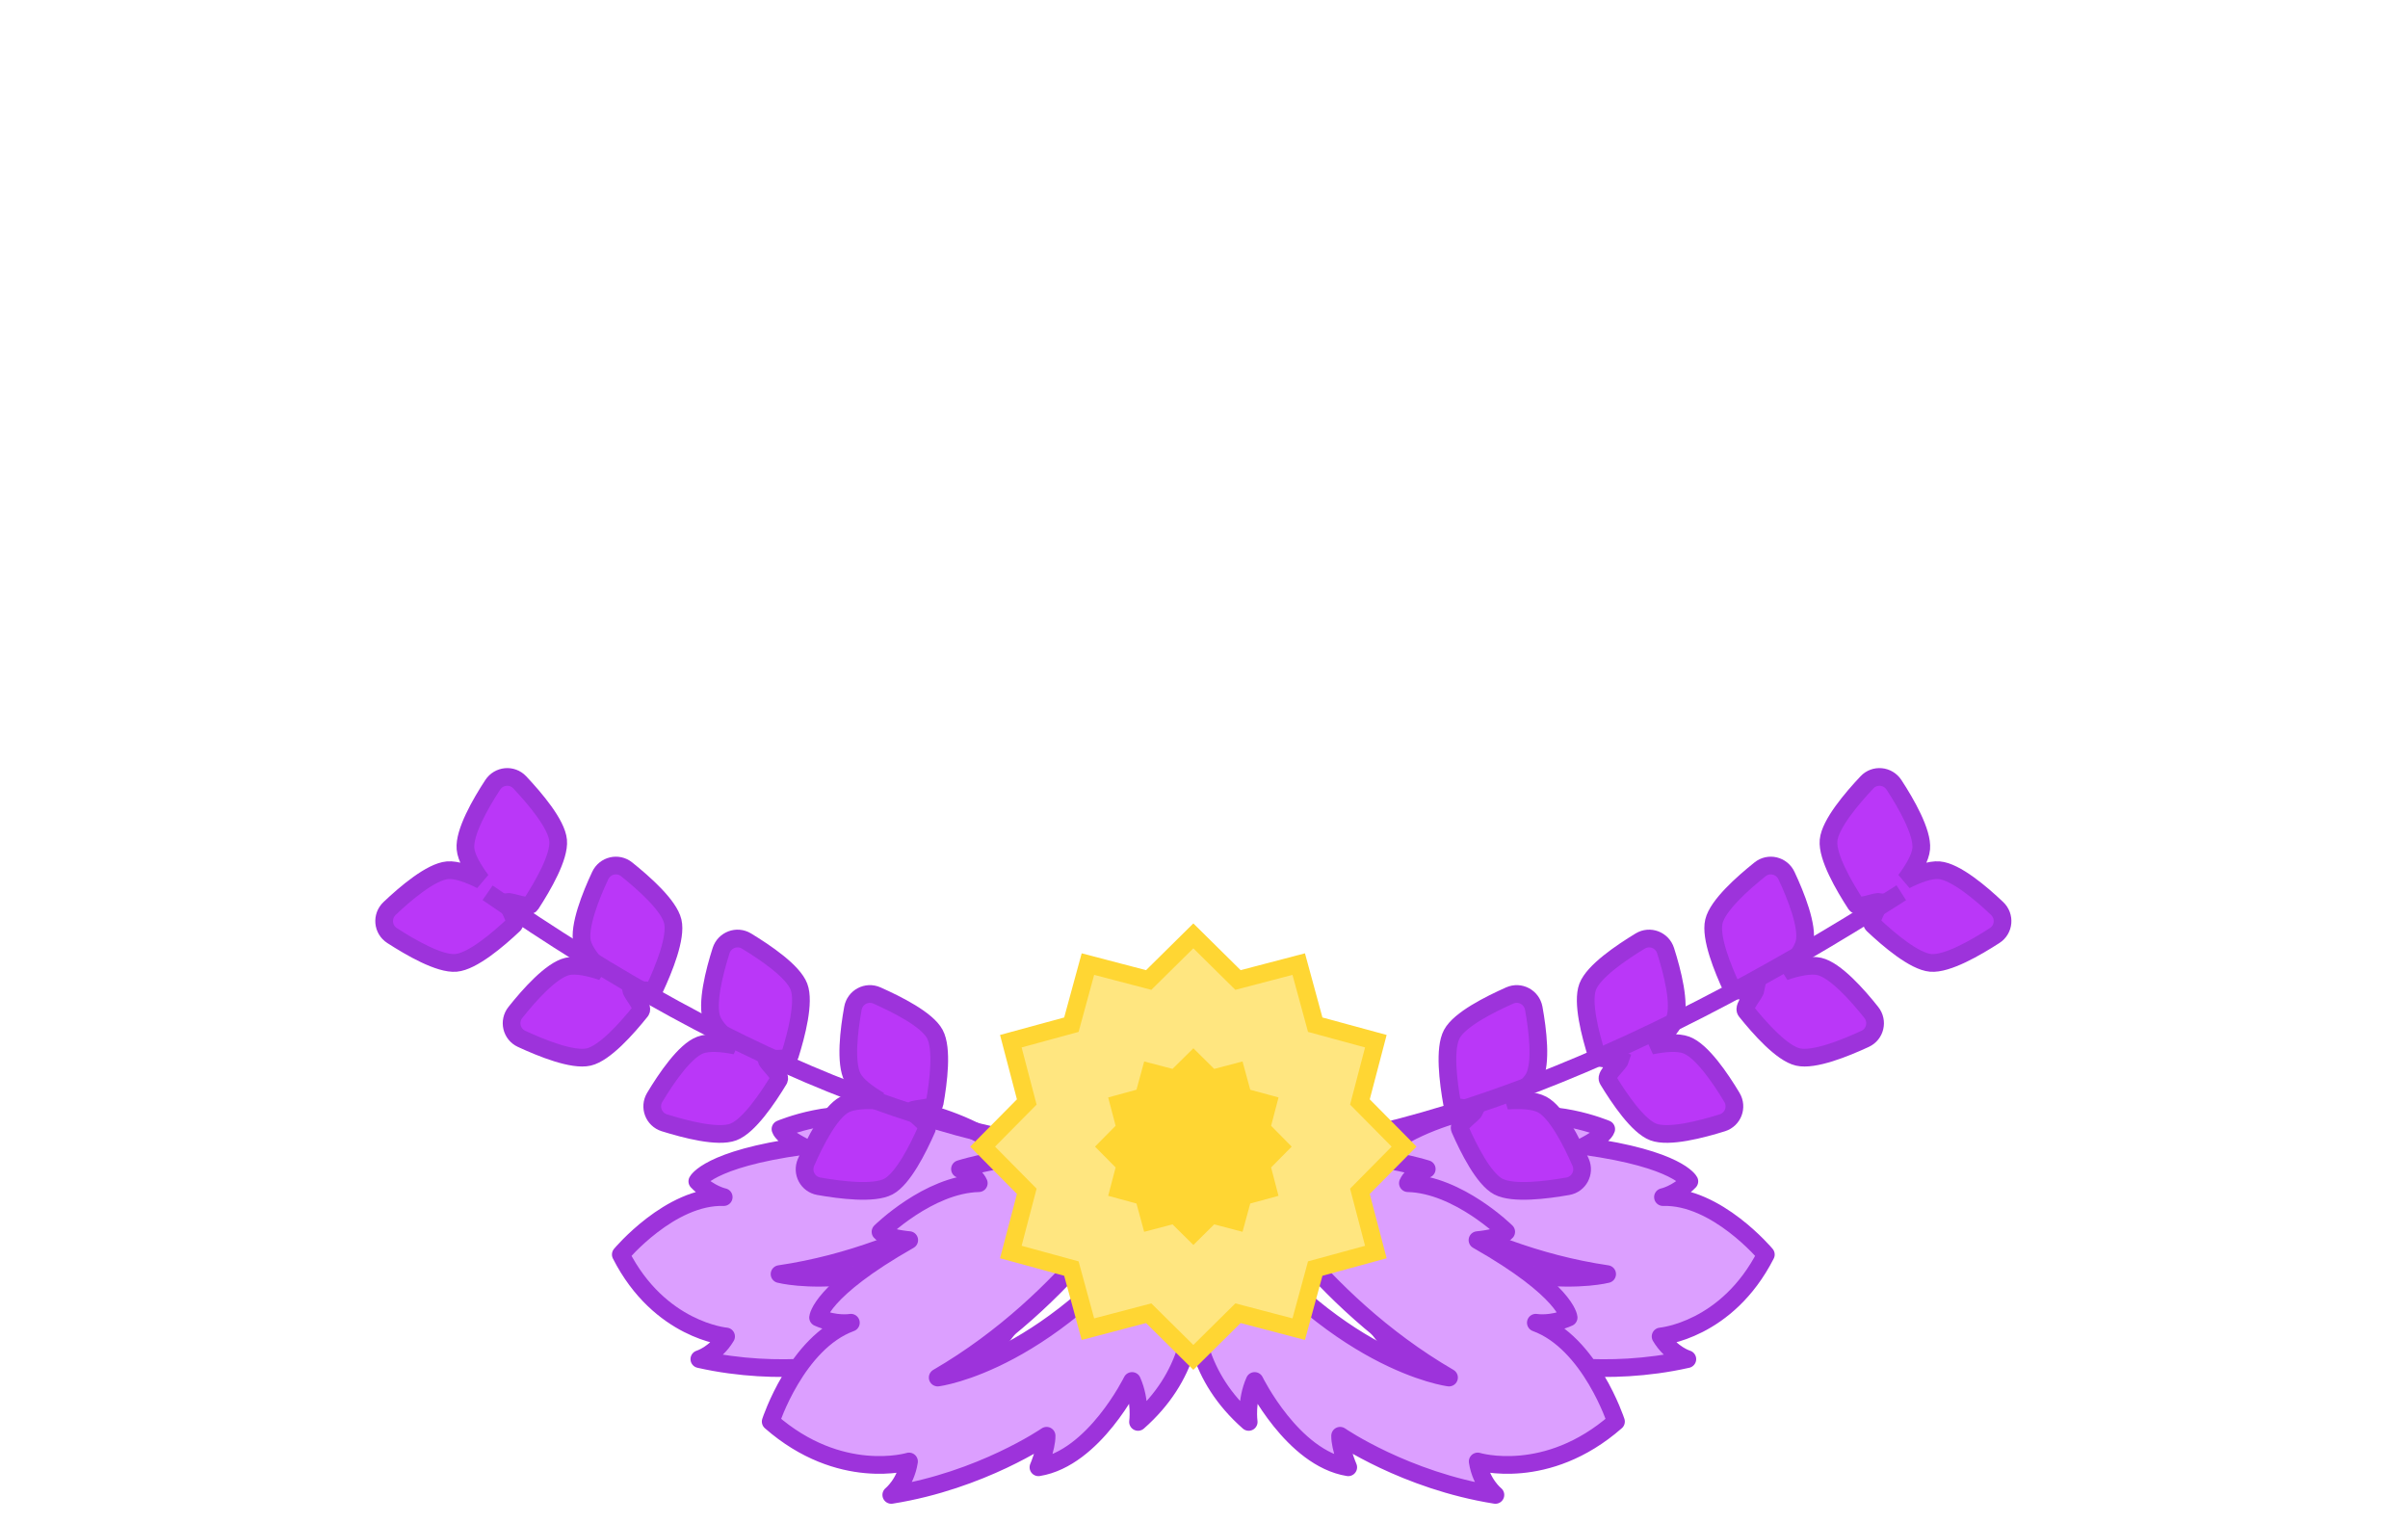
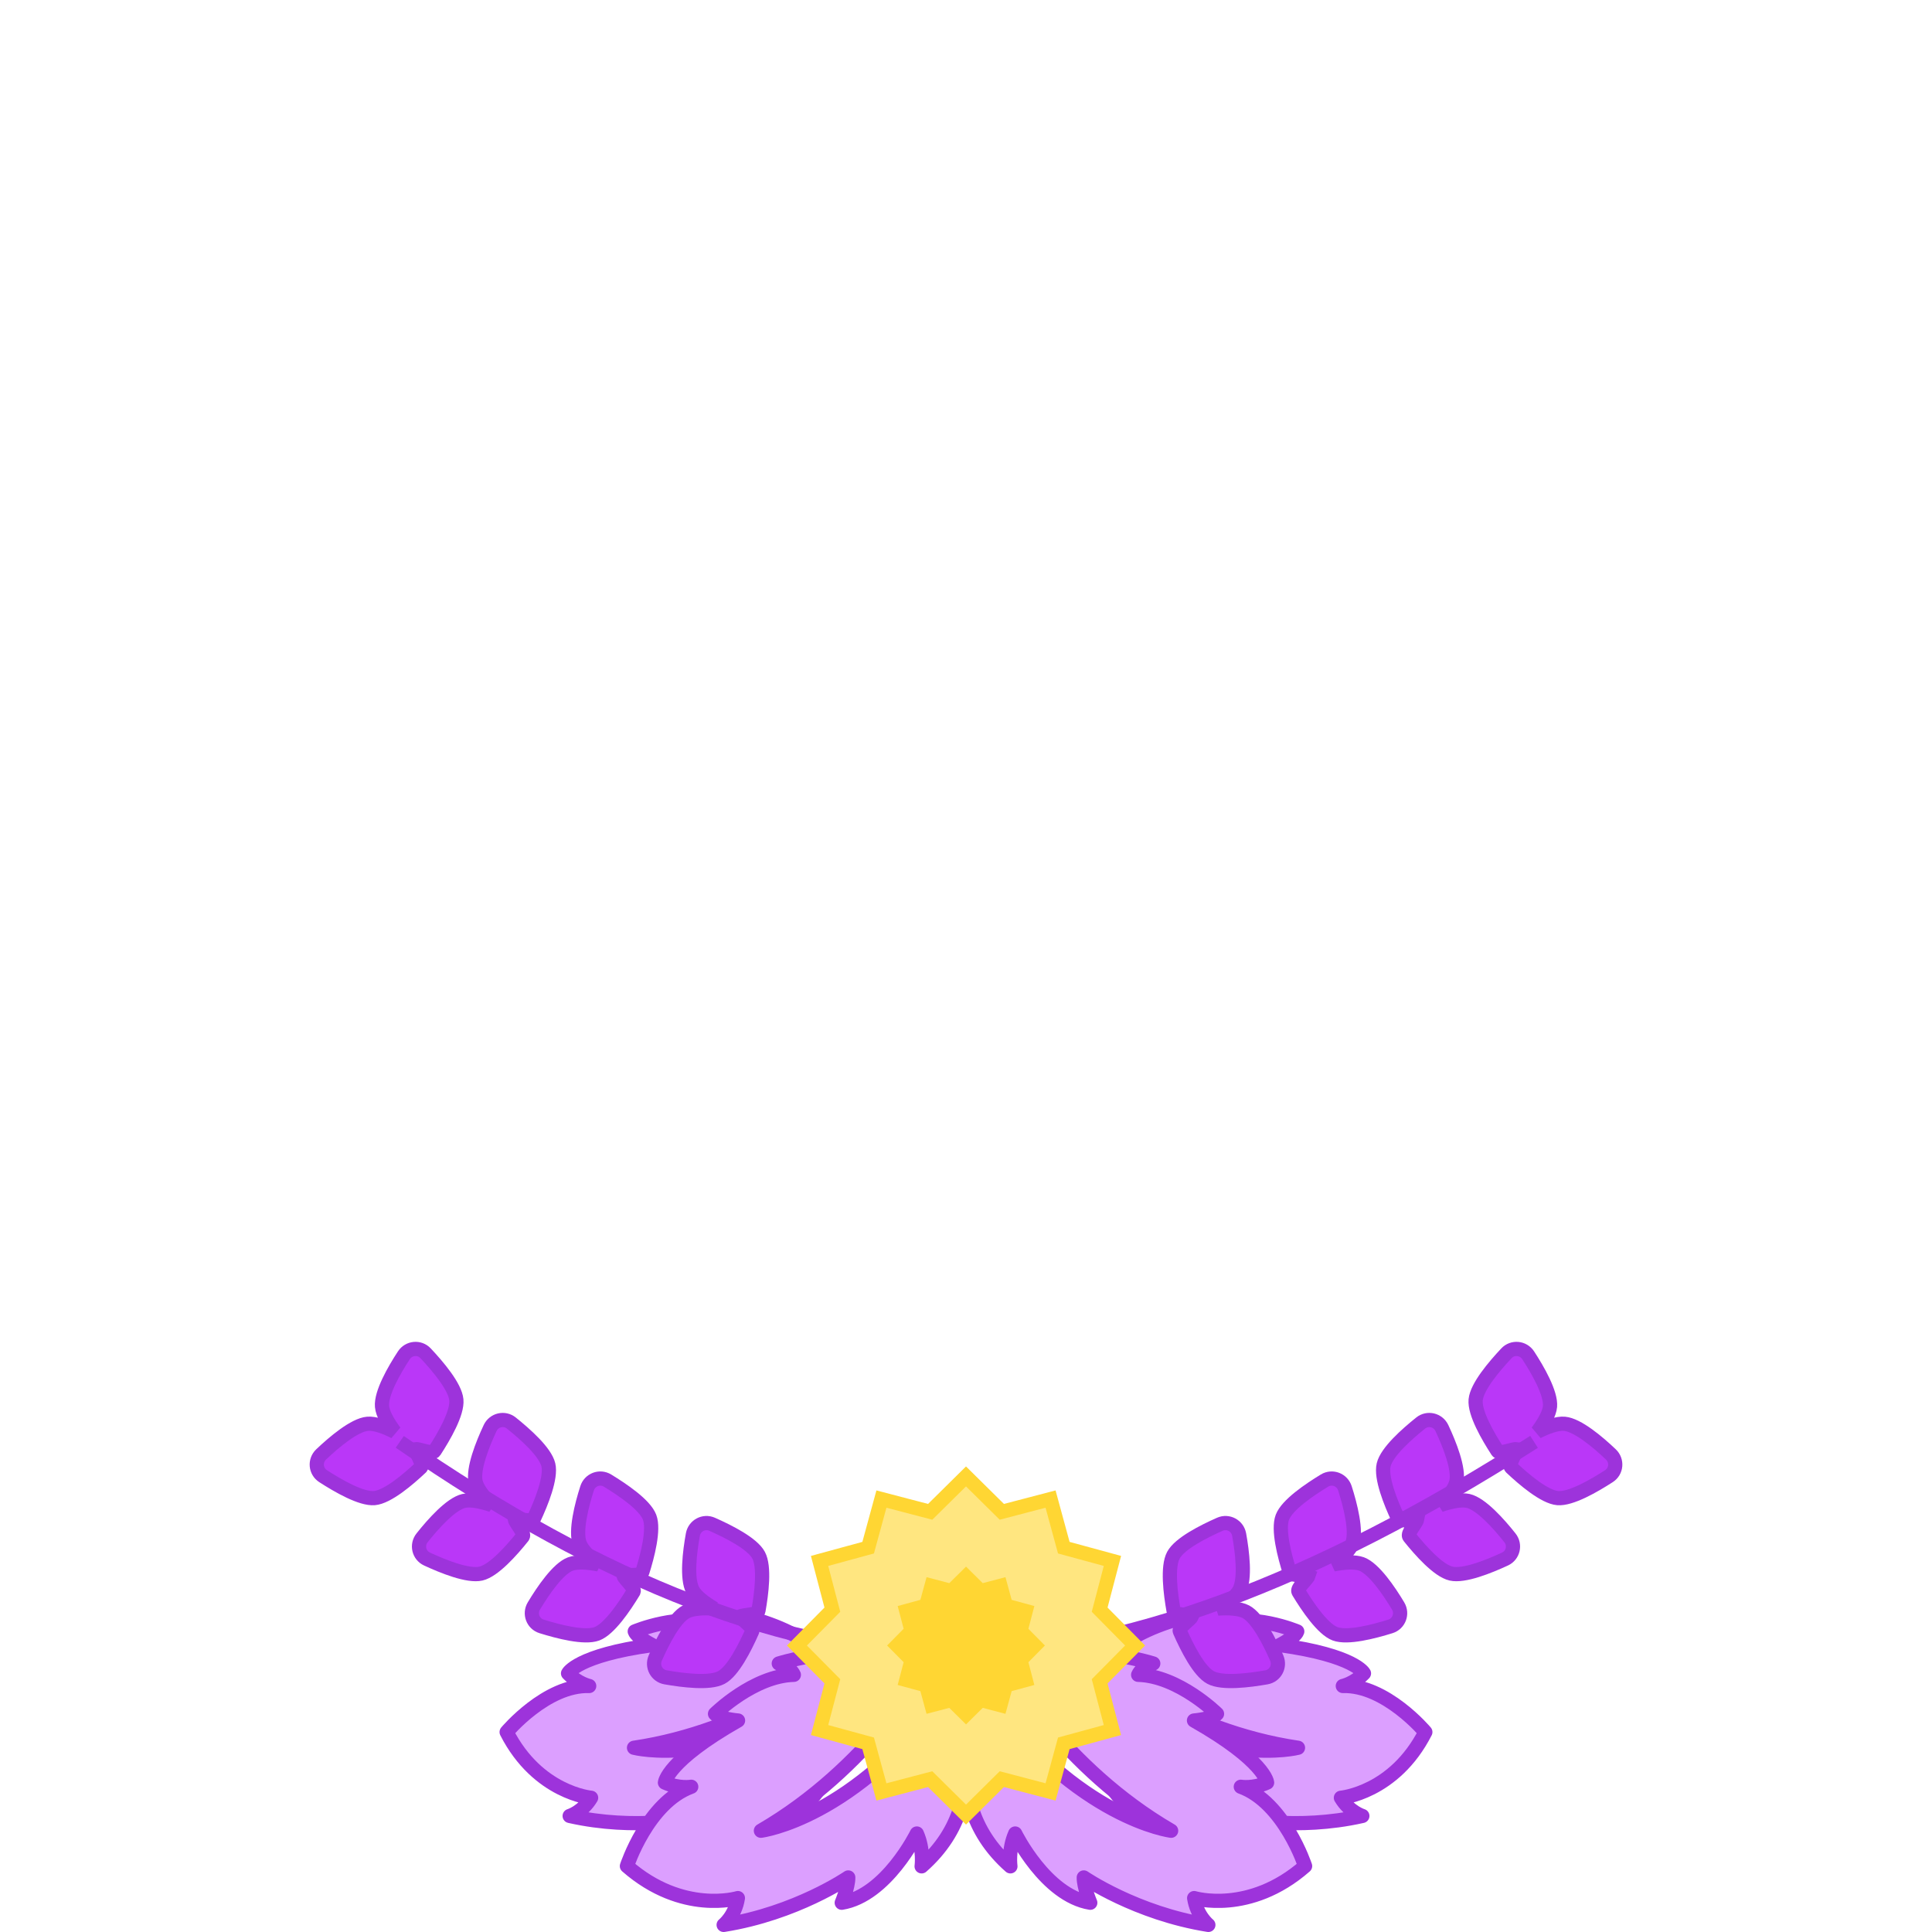
- <svg xmlns="http://www.w3.org/2000/svg" width="68px" height="43px" viewBox="0 0 68 43" version="1.1">
-   <g id="Artboard" stroke="none" stroke-width="1" fill="none" fill-rule="evenodd">
+ <svg xmlns="http://www.w3.org/2000/svg" width="68" height="68" viewBox="0 0 68 68" version="1.1" id="svg36">
+   <defs id="defs40" />
+   <g id="Artboard" style="fill:none;fill-rule:evenodd;stroke:none;stroke-width:1" transform="translate(0.3011792,25.54021)">
    <g id="Page-1-Copy-2">
-       <path d="M49.866,35.423 C49.866,35.423 48.47,33.755 46.961,33.801 C46.961,33.801 47.356,33.718 47.706,33.356 C47.706,33.356 47.394,32.727 44.741,32.361 C44.741,32.361 45.29,32.087 45.358,31.881 C45.358,31.881 43.734,31.195 42.499,31.654 C42.499,31.654 42.499,31.357 42.819,31.128 C42.819,31.128 39.823,31.346 38.428,33.045 C38.428,33.045 41.357,35.383 45.384,35.975 C45.384,35.975 42.433,36.755 38.063,34.035 C38.063,34.035 37.608,37.809 40.948,38.996 C40.948,38.996 40.673,38.517 40.696,37.944 C40.696,37.944 42.366,39.453 43.807,39.133 C43.807,39.133 43.418,38.743 43.304,38.447 C43.304,38.447 45.316,38.903 47.649,38.376 C47.649,38.376 47.191,38.239 46.894,37.736 C46.894,37.736 48.769,37.575 49.866,35.423" id="Fill-1" fill="#DC9FFF" />
-       <path d="M49.866,35.423 C49.866,35.423 48.47,33.755 46.961,33.801 C46.961,33.801 47.356,33.718 47.706,33.356 C47.706,33.356 47.394,32.727 44.741,32.361 C44.741,32.361 45.29,32.087 45.358,31.881 C45.358,31.881 43.734,31.195 42.499,31.654 C42.499,31.654 42.499,31.357 42.819,31.128 C42.819,31.128 39.823,31.346 38.428,33.045 C38.428,33.045 41.357,35.383 45.384,35.975 C45.384,35.975 42.433,36.755 38.063,34.035 C38.063,34.035 37.608,37.809 40.948,38.996 C40.948,38.996 40.673,38.517 40.696,37.944 C40.696,37.944 42.366,39.453 43.807,39.133 C43.807,39.133 43.418,38.743 43.304,38.447 C43.304,38.447 45.316,38.903 47.649,38.376 C47.649,38.376 47.191,38.239 46.894,37.736 C46.894,37.736 48.769,37.575 49.866,35.423 Z" id="Stroke-3" stroke="#9D33DB" stroke-width="0.5" stroke-linejoin="round" />
-       <path d="M45.634,40.139 C45.634,40.139 44.904,37.907 43.371,37.348 C43.371,37.348 43.801,37.424 44.297,37.201 C44.297,37.201 44.237,36.444 41.723,35.016 C41.723,35.016 42.383,34.96 42.534,34.781 C42.534,34.781 41.18,33.444 39.758,33.408 C39.758,33.408 39.877,33.11 40.29,33.009 C40.29,33.009 37.198,32.027 35.12,33.172 C35.12,33.172 37.12,36.689 40.919,38.896 C40.919,38.896 37.65,38.495 34.358,34.018 C34.358,34.018 32.389,37.62 35.262,40.149 C35.262,40.149 35.179,39.557 35.43,38.993 C35.43,38.993 36.5,41.175 38.073,41.43 C38.073,41.43 37.839,40.885 37.844,40.54 C37.844,40.54 39.679,41.805 42.229,42.21 C42.229,42.21 41.825,41.889 41.729,41.266 C41.729,41.266 43.673,41.856 45.634,40.139" id="Fill-5" fill="#DC9FFF" />
-       <path d="M45.634,40.139 C45.634,40.139 44.904,37.907 43.371,37.348 C43.371,37.348 43.801,37.424 44.297,37.201 C44.297,37.201 44.237,36.444 41.723,35.016 C41.723,35.016 42.383,34.96 42.534,34.781 C42.534,34.781 41.18,33.444 39.758,33.408 C39.758,33.408 39.877,33.11 40.29,33.009 C40.29,33.009 37.198,32.027 35.12,33.172 C35.12,33.172 37.12,36.689 40.919,38.896 C40.919,38.896 37.65,38.495 34.358,34.018 C34.358,34.018 32.389,37.62 35.262,40.149 C35.262,40.149 35.179,39.557 35.43,38.993 C35.43,38.993 36.5,41.175 38.073,41.43 C38.073,41.43 37.839,40.885 37.844,40.54 C37.844,40.54 39.679,41.805 42.229,42.21 C42.229,42.21 41.825,41.889 41.729,41.266 C41.729,41.266 43.673,41.856 45.634,40.139 Z" id="Stroke-7" stroke="#9D33DB" stroke-width="0.5" stroke-linejoin="round" />
-       <path d="M17.531,35.423 C17.531,35.423 18.927,33.755 20.437,33.801 C20.437,33.801 20.041,33.718 19.692,33.356 C19.692,33.356 20.004,32.727 22.657,32.361 C22.657,32.361 22.108,32.087 22.04,31.881 C22.04,31.881 23.664,31.195 24.898,31.654 C24.898,31.654 24.899,31.357 24.579,31.128 C24.579,31.128 27.575,31.346 28.969,33.045 C28.969,33.045 26.04,35.383 22.014,35.975 C22.014,35.975 24.965,36.755 29.335,34.035 C29.335,34.035 29.79,37.809 26.45,38.996 C26.45,38.996 26.724,38.517 26.702,37.944 C26.702,37.944 25.031,39.453 23.591,39.133 C23.591,39.133 23.979,38.743 24.094,38.447 C24.094,38.447 22.081,38.903 19.749,38.376 C19.749,38.376 20.206,38.239 20.504,37.736 C20.504,37.736 18.628,37.575 17.531,35.423" id="Fill-9" fill="#DC9FFF" />
-       <path d="M17.531,35.423 C17.531,35.423 18.927,33.755 20.437,33.801 C20.437,33.801 20.041,33.718 19.692,33.356 C19.692,33.356 20.004,32.727 22.657,32.361 C22.657,32.361 22.108,32.087 22.04,31.881 C22.04,31.881 23.664,31.195 24.898,31.654 C24.898,31.654 24.899,31.357 24.579,31.128 C24.579,31.128 27.575,31.346 28.969,33.045 C28.969,33.045 26.04,35.383 22.014,35.975 C22.014,35.975 24.965,36.755 29.335,34.035 C29.335,34.035 29.79,37.809 26.45,38.996 C26.45,38.996 26.724,38.517 26.702,37.944 C26.702,37.944 25.031,39.453 23.591,39.133 C23.591,39.133 23.979,38.743 24.094,38.447 C24.094,38.447 22.081,38.903 19.749,38.376 C19.749,38.376 20.206,38.239 20.504,37.736 C20.504,37.736 18.628,37.575 17.531,35.423 Z" id="Stroke-11" stroke="#9D33DB" stroke-width="0.5" stroke-linejoin="round" />
-       <path d="M21.764,40.139 C21.764,40.139 22.495,37.907 24.028,37.348 C24.028,37.348 23.597,37.424 23.102,37.201 C23.102,37.201 23.161,36.444 25.676,35.016 C25.676,35.016 25.016,34.96 24.865,34.781 C24.865,34.781 26.218,33.444 27.64,33.408 C27.64,33.408 27.521,33.11 27.109,33.009 C27.109,33.009 30.2,32.027 32.279,33.172 C32.279,33.172 30.279,36.689 26.48,38.896 C26.48,38.896 29.749,38.495 33.041,34.018 C33.041,34.018 35.01,37.62 32.137,40.149 C32.137,40.149 32.22,39.557 31.968,38.993 C31.968,38.993 30.898,41.175 29.325,41.43 C29.325,41.43 29.559,40.885 29.555,40.54 C29.555,40.54 27.719,41.805 25.169,42.21 C25.169,42.21 25.574,41.889 25.67,41.266 C25.67,41.266 23.725,41.856 21.764,40.139" id="Fill-13" fill="#DC9FFF" />
-       <path d="M21.764,40.139 C21.764,40.139 22.495,37.907 24.028,37.348 C24.028,37.348 23.597,37.424 23.102,37.201 C23.102,37.201 23.161,36.444 25.676,35.016 C25.676,35.016 25.016,34.96 24.865,34.781 C24.865,34.781 26.218,33.444 27.64,33.408 C27.64,33.408 27.521,33.11 27.109,33.009 C27.109,33.009 30.2,32.027 32.279,33.172 C32.279,33.172 30.279,36.689 26.48,38.896 C26.48,38.896 29.749,38.495 33.041,34.018 C33.041,34.018 35.01,37.62 32.137,40.149 C32.137,40.149 32.22,39.557 31.968,38.993 C31.968,38.993 30.898,41.175 29.325,41.43 C29.325,41.43 29.559,40.885 29.555,40.54 C29.555,40.54 27.719,41.805 25.169,42.21 C25.169,42.21 25.574,41.889 25.67,41.266 C25.67,41.266 23.725,41.856 21.764,40.139 Z" id="Stroke-15" stroke="#9D33DB" stroke-width="0.5" stroke-linejoin="round" />
-       <path d="M40.999,29.197 C41.22,28.785 42.061,28.363 42.634,28.108 C42.925,27.98 43.254,28.157 43.312,28.47 C43.424,29.084 43.536,30.02 43.318,30.43 C43.198,30.654 42.9,30.877 42.563,31.076 C42.953,31.049 43.327,31.07 43.549,31.188 C43.96,31.404 44.386,32.245 44.636,32.819 C44.762,33.109 44.587,33.441 44.274,33.495 C43.658,33.603 42.723,33.721 42.311,33.504 C41.899,33.286 41.476,32.446 41.224,31.872 C41.165,31.739 41.591,31.473 41.646,31.355 C41.535,31.288 41.03,31.3 41.006,31.157 C40.895,30.541 40.779,29.605 40.999,29.197" id="Fill-17" fill="#BA37F8" />
-       <path d="M40.999,29.197 C41.22,28.785 42.061,28.363 42.634,28.108 C42.925,27.98 43.254,28.157 43.312,28.47 C43.424,29.084 43.536,30.02 43.318,30.43 C43.198,30.654 42.9,30.877 42.563,31.076 C42.953,31.049 43.327,31.07 43.549,31.188 C43.96,31.404 44.386,32.245 44.636,32.819 C44.762,33.109 44.587,33.441 44.274,33.495 C43.658,33.603 42.723,33.721 42.311,33.504 C41.899,33.286 41.476,32.446 41.224,31.872 C41.165,31.739 41.591,31.473 41.646,31.355 C41.535,31.288 41.03,31.3 41.006,31.157 C40.895,30.541 40.779,29.605 40.999,29.197 Z" id="Stroke-19" stroke="#9D33DB" stroke-width="0.5" />
-       <path d="M44.835,27.861 C45.002,27.424 45.782,26.897 46.317,26.571 C46.589,26.406 46.939,26.541 47.035,26.842 C47.226,27.438 47.458,28.351 47.294,28.785 C47.205,29.023 46.939,29.282 46.629,29.523 C47.012,29.446 47.386,29.42 47.621,29.507 C48.056,29.668 48.587,30.448 48.908,30.985 C49.071,31.257 48.94,31.608 48.638,31.703 C48.041,31.889 47.129,32.127 46.69,31.964 C46.256,31.801 45.727,31.022 45.403,30.486 C45.327,30.361 45.716,30.042 45.756,29.918 C45.637,29.866 45.139,29.943 45.095,29.804 C44.906,29.208 44.67,28.295 44.835,27.861" id="Fill-21" fill="#BA37F8" />
-       <path d="M44.835,27.861 C45.002,27.424 45.782,26.897 46.317,26.571 C46.589,26.406 46.939,26.541 47.035,26.842 C47.226,27.438 47.458,28.351 47.294,28.785 C47.205,29.023 46.939,29.282 46.629,29.523 C47.012,29.446 47.386,29.42 47.621,29.507 C48.056,29.668 48.587,30.448 48.908,30.985 C49.071,31.257 48.94,31.608 48.638,31.703 C48.041,31.889 47.129,32.127 46.69,31.964 C46.256,31.801 45.727,31.022 45.403,30.486 C45.327,30.361 45.716,30.042 45.756,29.918 C45.637,29.866 45.139,29.943 45.095,29.804 C44.906,29.208 44.67,28.295 44.835,27.861 Z" id="Stroke-23" stroke="#9D33DB" stroke-width="0.5" />
-       <path d="M48.399,26.018 C48.507,25.563 49.212,24.939 49.701,24.547 C49.948,24.348 50.312,24.435 50.448,24.722 C50.714,25.288 51.063,26.163 50.957,26.615 C50.899,26.862 50.669,27.154 50.393,27.433 C50.763,27.307 51.13,27.232 51.375,27.288 C51.827,27.391 52.455,28.096 52.843,28.586 C53.041,28.834 52.957,29.2 52.669,29.333 C52.1,29.596 51.227,29.95 50.772,29.845 C50.319,29.74 49.693,29.036 49.302,28.547 C49.211,28.434 49.555,28.066 49.579,27.938 C49.454,27.902 48.969,28.043 48.909,27.911 C48.644,27.344 48.292,26.47 48.399,26.018" id="Fill-25" fill="#BA37F8" />
-       <path d="M48.399,26.018 C48.507,25.563 49.212,24.939 49.701,24.547 C49.948,24.348 50.312,24.435 50.448,24.722 C50.714,25.288 51.063,26.163 50.957,26.615 C50.899,26.862 50.669,27.154 50.393,27.433 C50.763,27.307 51.13,27.232 51.375,27.288 C51.827,27.391 52.455,28.096 52.843,28.586 C53.041,28.834 52.957,29.2 52.669,29.333 C52.1,29.596 51.227,29.95 50.772,29.845 C50.319,29.74 49.693,29.036 49.302,28.547 C49.211,28.434 49.555,28.066 49.579,27.938 C49.454,27.902 48.969,28.043 48.909,27.911 C48.644,27.344 48.292,26.47 48.399,26.018 Z" id="Stroke-27" stroke="#9D33DB" stroke-width="0.5" />
-       <path d="M51.637,23.73 C51.681,23.265 52.292,22.548 52.721,22.091 C52.938,21.86 53.311,21.896 53.485,22.161 C53.827,22.684 54.295,23.501 54.254,23.964 C54.231,24.216 54.043,24.538 53.81,24.853 C54.158,24.676 54.511,24.551 54.761,24.572 C55.224,24.611 55.944,25.22 56.397,25.652 C56.626,25.87 56.595,26.244 56.327,26.416 C55.802,26.755 54.987,27.228 54.522,27.188 C54.059,27.147 53.341,26.538 52.886,26.108 C52.78,26.008 53.069,25.596 53.074,25.466 C52.946,25.448 52.486,25.655 52.407,25.533 C52.066,25.008 51.594,24.192 51.637,23.73" id="Fill-29" fill="#BA37F8" />
-       <path d="M51.637,23.73 C51.681,23.265 52.292,22.548 52.721,22.091 C52.938,21.86 53.311,21.896 53.485,22.161 C53.827,22.684 54.295,23.501 54.254,23.964 C54.231,24.216 54.043,24.538 53.81,24.853 C54.158,24.676 54.511,24.551 54.761,24.572 C55.224,24.611 55.944,25.22 56.397,25.652 C56.626,25.87 56.595,26.244 56.327,26.416 C55.802,26.755 54.987,27.228 54.522,27.188 C54.059,27.147 53.341,26.538 52.886,26.108 C52.78,26.008 53.069,25.596 53.074,25.466 C52.946,25.448 52.486,25.655 52.407,25.533 C52.066,25.008 51.594,24.192 51.637,23.73 Z" id="Stroke-31" stroke="#9D33DB" stroke-width="0.5" />
-       <path d="M26.399,29.197 C26.178,28.785 25.336,28.363 24.763,28.108 C24.473,27.98 24.143,28.157 24.086,28.47 C23.974,29.084 23.861,30.02 24.08,30.43 C24.199,30.654 24.497,30.877 24.835,31.076 C24.445,31.049 24.071,31.07 23.849,31.188 C23.438,31.404 23.012,32.245 22.762,32.819 C22.635,33.109 22.81,33.441 23.124,33.495 C23.74,33.603 24.674,33.721 25.087,33.504 C25.498,33.286 25.922,32.446 26.174,31.872 C26.233,31.739 25.807,31.473 25.752,31.355 C25.863,31.288 26.367,31.3 26.392,31.157 C26.503,30.541 26.619,29.605 26.399,29.197" id="Fill-57" fill="#BA37F8" />
-       <path d="M26.399,29.197 C26.178,28.785 25.336,28.363 24.763,28.108 C24.473,27.98 24.143,28.157 24.086,28.47 C23.974,29.084 23.861,30.02 24.08,30.43 C24.199,30.654 24.497,30.877 24.835,31.076 C24.445,31.049 24.071,31.07 23.849,31.188 C23.438,31.404 23.012,32.245 22.762,32.819 C22.635,33.109 22.81,33.441 23.124,33.495 C23.74,33.603 24.674,33.721 25.087,33.504 C25.498,33.286 25.922,32.446 26.174,31.872 C26.233,31.739 25.807,31.473 25.752,31.355 C25.863,31.288 26.367,31.3 26.392,31.157 C26.503,30.541 26.619,29.605 26.399,29.197 Z" id="Stroke-59" stroke="#9D33DB" stroke-width="0.5" />
-       <path d="M22.562,27.861 C22.396,27.424 21.616,26.897 21.081,26.571 C20.809,26.406 20.459,26.541 20.363,26.842 C20.172,27.438 19.941,28.351 20.104,28.785 C20.194,29.023 20.459,29.282 20.768,29.523 C20.386,29.446 20.012,29.42 19.777,29.507 C19.341,29.668 18.811,30.448 18.489,30.985 C18.326,31.257 18.457,31.608 18.761,31.703 C19.358,31.889 20.27,32.127 20.707,31.964 C21.142,31.801 21.671,31.022 21.995,30.486 C22.07,30.361 21.681,30.042 21.642,29.918 C21.762,29.866 22.259,29.943 22.303,29.804 C22.491,29.208 22.727,28.295 22.562,27.861" id="Fill-61" fill="#BA37F8" />
-       <path d="M22.562,27.861 C22.396,27.424 21.616,26.897 21.081,26.571 C20.809,26.406 20.459,26.541 20.363,26.842 C20.172,27.438 19.941,28.351 20.104,28.785 C20.194,29.023 20.459,29.282 20.768,29.523 C20.386,29.446 20.012,29.42 19.777,29.507 C19.341,29.668 18.811,30.448 18.489,30.985 C18.326,31.257 18.457,31.608 18.761,31.703 C19.358,31.889 20.27,32.127 20.707,31.964 C21.142,31.801 21.671,31.022 21.995,30.486 C22.07,30.361 21.681,30.042 21.642,29.918 C21.762,29.866 22.259,29.943 22.303,29.804 C22.491,29.208 22.727,28.295 22.562,27.861 Z" id="Stroke-63" stroke="#9D33DB" stroke-width="0.5" />
-       <path d="M18.999,26.018 C18.891,25.563 18.186,24.939 17.697,24.547 C17.45,24.348 17.085,24.435 16.95,24.722 C16.684,25.288 16.335,26.163 16.44,26.615 C16.499,26.862 16.729,27.154 17.004,27.433 C16.635,27.307 16.268,27.232 16.023,27.288 C15.571,27.391 14.943,28.096 14.555,28.586 C14.357,28.834 14.441,29.2 14.729,29.333 C15.298,29.596 16.171,29.95 16.626,29.845 C17.078,29.74 17.704,29.036 18.095,28.547 C18.186,28.434 17.843,28.066 17.818,27.938 C17.943,27.902 18.428,28.043 18.489,27.911 C18.754,27.344 19.106,26.47 18.999,26.018" id="Fill-65" fill="#BA37F8" />
-       <path d="M18.999,26.018 C18.891,25.563 18.186,24.939 17.697,24.547 C17.45,24.348 17.085,24.435 16.95,24.722 C16.684,25.288 16.335,26.163 16.44,26.615 C16.499,26.862 16.729,27.154 17.004,27.433 C16.635,27.307 16.268,27.232 16.023,27.288 C15.571,27.391 14.943,28.096 14.555,28.586 C14.357,28.834 14.441,29.2 14.729,29.333 C15.298,29.596 16.171,29.95 16.626,29.845 C17.078,29.74 17.704,29.036 18.095,28.547 C18.186,28.434 17.843,28.066 17.818,27.938 C17.943,27.902 18.428,28.043 18.489,27.911 C18.754,27.344 19.106,26.47 18.999,26.018 Z" id="Stroke-67" stroke="#9D33DB" stroke-width="0.5" />
-       <path d="M15.761,23.73 C15.718,23.265 15.107,22.548 14.678,22.091 C14.461,21.86 14.088,21.896 13.914,22.161 C13.571,22.684 13.103,23.501 13.145,23.964 C13.167,24.216 13.356,24.538 13.589,24.853 C13.24,24.676 12.887,24.551 12.638,24.572 C12.175,24.611 11.455,25.22 11.001,25.652 C10.772,25.87 10.804,26.244 11.071,26.416 C11.596,26.755 12.411,27.228 12.877,27.188 C13.339,27.147 14.058,26.538 14.513,26.108 C14.619,26.008 14.33,25.596 14.324,25.466 C14.453,25.448 14.913,25.655 14.992,25.533 C15.333,25.008 15.805,24.192 15.761,23.73" id="Fill-69" fill="#BA37F8" />
-       <path d="M15.761,23.73 C15.718,23.265 15.107,22.548 14.678,22.091 C14.461,21.86 14.088,21.896 13.914,22.161 C13.571,22.684 13.103,23.501 13.145,23.964 C13.167,24.216 13.356,24.538 13.589,24.853 C13.24,24.676 12.887,24.551 12.638,24.572 C12.175,24.611 11.455,25.22 11.001,25.652 C10.772,25.87 10.804,26.244 11.071,26.416 C11.596,26.755 12.411,27.228 12.877,27.188 C13.339,27.147 14.058,26.538 14.513,26.108 C14.619,26.008 14.33,25.596 14.324,25.466 C14.453,25.448 14.913,25.655 14.992,25.533 C15.333,25.008 15.805,24.192 15.761,23.73 Z" id="Stroke-71" stroke="#9D33DB" stroke-width="0.5" />
-       <path d="M13.77,25.208 C20.982,30.203 27.484,32.701 33.275,32.701 C39.066,32.701 45.872,30.203 53.691,25.208" id="Path-4" stroke="#9D33DB" stroke-width="0.5" fill-rule="nonzero" />
-       <polygon id="Fill-99" fill="#FFE680" points="39.65 32.376 38.403 33.637 38.853 35.352 37.141 35.819 36.675 37.53 34.96 37.08 33.699 38.327 32.438 37.08 30.722 37.53 30.255 35.819 28.545 35.352 28.995 33.637 27.748 32.376 28.995 31.115 28.545 29.399 30.255 28.933 30.722 27.222 32.438 27.671 33.699 26.425 34.96 27.671 36.675 27.222 37.141 28.933 38.853 29.399 38.403 31.115" />
-       <polygon id="Stroke-101" stroke="#FFD633" stroke-width="0.5" points="39.65 32.376 38.403 33.637 38.853 35.352 37.141 35.819 36.675 37.53 34.96 37.08 33.699 38.327 32.438 37.08 30.722 37.53 30.255 35.819 28.545 35.352 28.995 33.637 27.748 32.376 28.995 31.115 28.545 29.399 30.255 28.933 30.722 27.222 32.438 27.671 33.699 26.425 34.96 27.671 36.675 27.222 37.141 28.933 38.853 29.399 38.403 31.115" />
-       <polygon id="Fill-103" fill="#FFD633" points="36.476 32.376 35.895 32.964 36.104 33.765 35.306 33.982 35.088 34.781 34.288 34.571 33.7 35.153 33.111 34.571 32.31 34.781 32.093 33.982 31.294 33.765 31.504 32.964 30.922 32.376 31.504 31.787 31.294 30.987 32.093 30.769 32.311 29.971 33.111 30.181 33.7 29.599 34.288 30.181 35.088 29.971 35.306 30.77 36.105 30.987 35.895 31.788" />
+       <path d="m 49.866,35.423 c 0,0 -1.396,-1.669 -2.905,-1.622 0,0 0.395,-0.084 0.745,-0.445 0,0 -0.312,-0.63 -2.965,-0.995 0,0 0.549,-0.275 0.617,-0.48 0,0 -1.624,-0.686 -2.859,-0.228 0,0 0,-0.297 0.32,-0.526 0,0 -2.996,0.218 -4.391,1.918 0,0 2.929,2.337 6.956,2.93 0,0 -2.951,0.779 -7.321,-1.941 0,0 -0.455,3.775 2.885,4.962 0,0 -0.275,-0.48 -0.252,-1.052 0,0 1.67,1.509 3.111,1.188 0,0 -0.389,-0.389 -0.503,-0.686 0,0 2.012,0.456 4.345,-0.071 0,0 -0.458,-0.137 -0.755,-0.64 0,0 1.875,-0.161 2.972,-2.312" id="Fill-1" style="fill:#dc9fff" />
+       <path d="m 49.866,35.423 c 0,0 -1.396,-1.669 -2.905,-1.622 0,0 0.395,-0.084 0.745,-0.445 0,0 -0.312,-0.63 -2.965,-0.995 0,0 0.549,-0.275 0.617,-0.48 0,0 -1.624,-0.686 -2.859,-0.228 0,0 0,-0.297 0.32,-0.526 0,0 -2.996,0.218 -4.391,1.918 0,0 2.929,2.337 6.956,2.93 0,0 -2.951,0.779 -7.321,-1.941 0,0 -0.455,3.775 2.885,4.962 0,0 -0.275,-0.48 -0.252,-1.052 0,0 1.67,1.509 3.111,1.188 0,0 -0.389,-0.389 -0.503,-0.686 0,0 2.012,0.456 4.345,-0.071 0,0 -0.458,-0.137 -0.755,-0.64 0,0 1.875,-0.161 2.972,-2.312 z" id="Stroke-3" style="stroke:#9d33db;stroke-width:0.5;stroke-linejoin:round" />
+       <path d="m 45.634,40.139 c 0,0 -0.73,-2.232 -2.263,-2.791 0,0 0.43,0.076 0.926,-0.147 0,0 -0.06,-0.757 -2.574,-2.185 0,0 0.66,-0.056 0.811,-0.235 0,0 -1.354,-1.337 -2.776,-1.373 0,0 0.119,-0.298 0.532,-0.399 0,0 -3.092,-0.982 -5.17,0.163 0,0 2,3.517 5.799,5.724 0,0 -3.269,-0.401 -6.561,-4.878 0,0 -1.969,3.602 0.904,6.131 0,0 -0.083,-0.592 0.168,-1.156 0,0 1.07,2.182 2.643,2.437 0,0 -0.234,-0.545 -0.229,-0.89 0,0 1.835,1.265 4.385,1.67 0,0 -0.404,-0.321 -0.5,-0.944 0,0 1.944,0.59 3.905,-1.127" id="Fill-5" style="fill:#dc9fff" />
+       <path d="m 45.634,40.139 c 0,0 -0.73,-2.232 -2.263,-2.791 0,0 0.43,0.076 0.926,-0.147 0,0 -0.06,-0.757 -2.574,-2.185 0,0 0.66,-0.056 0.811,-0.235 0,0 -1.354,-1.337 -2.776,-1.373 0,0 0.119,-0.298 0.532,-0.399 0,0 -3.092,-0.982 -5.17,0.163 0,0 2,3.517 5.799,5.724 0,0 -3.269,-0.401 -6.561,-4.878 0,0 -1.969,3.602 0.904,6.131 0,0 -0.083,-0.592 0.168,-1.156 0,0 1.07,2.182 2.643,2.437 0,0 -0.234,-0.545 -0.229,-0.89 0,0 1.835,1.265 4.385,1.67 0,0 -0.404,-0.321 -0.5,-0.944 0,0 1.944,0.59 3.905,-1.127 z" id="Stroke-7" style="stroke:#9d33db;stroke-width:0.5;stroke-linejoin:round" />
+       <path d="m 17.531,35.423 c 0,0 1.396,-1.669 2.906,-1.622 0,0 -0.396,-0.084 -0.745,-0.445 0,0 0.312,-0.63 2.965,-0.995 0,0 -0.549,-0.275 -0.617,-0.48 0,0 1.624,-0.686 2.858,-0.228 0,0 0.001,-0.297 -0.319,-0.526 0,0 2.996,0.218 4.39,1.918 0,0 -2.929,2.337 -6.955,2.93 0,0 2.951,0.779 7.321,-1.941 0,0 0.455,3.775 -2.885,4.962 0,0 0.274,-0.48 0.252,-1.052 0,0 -1.671,1.509 -3.111,1.188 0,0 0.388,-0.389 0.503,-0.686 0,0 -2.013,0.456 -4.345,-0.071 0,0 0.457,-0.137 0.755,-0.64 0,0 -1.876,-0.161 -2.973,-2.312" id="Fill-9" style="fill:#dc9fff" />
+       <path d="m 17.531,35.423 c 0,0 1.396,-1.669 2.906,-1.622 0,0 -0.396,-0.084 -0.745,-0.445 0,0 0.312,-0.63 2.965,-0.995 0,0 -0.549,-0.275 -0.617,-0.48 0,0 1.624,-0.686 2.858,-0.228 0,0 0.001,-0.297 -0.319,-0.526 0,0 2.996,0.218 4.39,1.918 0,0 -2.929,2.337 -6.955,2.93 0,0 2.951,0.779 7.321,-1.941 0,0 0.455,3.775 -2.885,4.962 0,0 0.274,-0.48 0.252,-1.052 0,0 -1.671,1.509 -3.111,1.188 0,0 0.388,-0.389 0.503,-0.686 0,0 -2.013,0.456 -4.345,-0.071 0,0 0.457,-0.137 0.755,-0.64 0,0 -1.876,-0.161 -2.973,-2.312 z" id="Stroke-11" style="stroke:#9d33db;stroke-width:0.5;stroke-linejoin:round" />
+       <path d="m 21.764,40.139 c 0,0 0.731,-2.232 2.264,-2.791 0,0 -0.431,0.076 -0.926,-0.147 0,0 0.059,-0.757 2.574,-2.185 0,0 -0.66,-0.056 -0.811,-0.235 0,0 1.353,-1.337 2.775,-1.373 0,0 -0.119,-0.298 -0.531,-0.399 0,0 3.091,-0.982 5.17,0.163 0,0 -2,3.517 -5.799,5.724 0,0 3.269,-0.401 6.561,-4.878 0,0 1.969,3.602 -0.904,6.131 0,0 0.083,-0.592 -0.169,-1.156 0,0 -1.07,2.182 -2.643,2.437 0,0 0.234,-0.545 0.23,-0.89 0,0 -1.836,1.265 -4.386,1.67 0,0 0.405,-0.321 0.501,-0.944 0,0 -1.945,0.59 -3.906,-1.127" id="Fill-13" style="fill:#dc9fff" />
+       <path d="m 21.764,40.139 c 0,0 0.731,-2.232 2.264,-2.791 0,0 -0.431,0.076 -0.926,-0.147 0,0 0.059,-0.757 2.574,-2.185 0,0 -0.66,-0.056 -0.811,-0.235 0,0 1.353,-1.337 2.775,-1.373 0,0 -0.119,-0.298 -0.531,-0.399 0,0 3.091,-0.982 5.17,0.163 0,0 -2,3.517 -5.799,5.724 0,0 3.269,-0.401 6.561,-4.878 0,0 1.969,3.602 -0.904,6.131 0,0 0.083,-0.592 -0.169,-1.156 0,0 -1.07,2.182 -2.643,2.437 0,0 0.234,-0.545 0.23,-0.89 0,0 -1.836,1.265 -4.386,1.67 0,0 0.405,-0.321 0.501,-0.944 0,0 -1.945,0.59 -3.906,-1.127 z" id="Stroke-15" style="stroke:#9d33db;stroke-width:0.5;stroke-linejoin:round" />
+       <path d="m 40.999,29.197 c 0.221,-0.412 1.062,-0.834 1.635,-1.088 0.291,-0.129 0.62,0.049 0.678,0.361 0.112,0.615 0.224,1.55 0.006,1.96 -0.12,0.224 -0.418,0.447 -0.755,0.646 0.39,-0.027 0.764,-0.005 0.986,0.112 0.411,0.216 0.837,1.057 1.087,1.631 0.126,0.291 -0.049,0.622 -0.362,0.677 -0.616,0.108 -1.551,0.226 -1.963,0.008 -0.412,-0.217 -0.835,-1.058 -1.087,-1.631 -0.059,-0.133 0.367,-0.4 0.422,-0.518 -0.111,-0.066 -0.616,-0.054 -0.64,-0.198 -0.111,-0.616 -0.227,-1.551 -0.007,-1.96" id="Fill-17" style="fill:#ba37f8" />
+       <path d="m 40.999,29.197 c 0.221,-0.412 1.062,-0.834 1.635,-1.088 0.291,-0.129 0.62,0.049 0.678,0.361 0.112,0.615 0.224,1.55 0.006,1.96 -0.12,0.224 -0.418,0.447 -0.755,0.646 0.39,-0.027 0.764,-0.005 0.986,0.112 0.411,0.216 0.837,1.057 1.087,1.631 0.126,0.291 -0.049,0.622 -0.362,0.677 -0.616,0.108 -1.551,0.226 -1.963,0.008 -0.412,-0.217 -0.835,-1.058 -1.087,-1.631 -0.059,-0.133 0.367,-0.4 0.422,-0.518 -0.111,-0.066 -0.616,-0.054 -0.64,-0.198 -0.111,-0.616 -0.227,-1.551 -0.007,-1.96 z" id="Stroke-19" style="stroke:#9d33db;stroke-width:0.5" />
+       <path d="m 44.835,27.861 c 0.167,-0.437 0.947,-0.964 1.482,-1.29 0.272,-0.165 0.622,-0.03 0.718,0.271 0.191,0.596 0.423,1.509 0.259,1.943 -0.089,0.238 -0.355,0.497 -0.665,0.738 0.383,-0.077 0.757,-0.103 0.992,-0.016 0.435,0.161 0.966,0.941 1.287,1.478 0.163,0.272 0.032,0.623 -0.27,0.718 -0.597,0.186 -1.509,0.424 -1.948,0.261 -0.434,-0.163 -0.963,-0.942 -1.287,-1.478 -0.076,-0.125 0.313,-0.444 0.353,-0.568 -0.119,-0.052 -0.617,0.025 -0.661,-0.114 -0.189,-0.596 -0.425,-1.509 -0.26,-1.943" id="Fill-21" style="fill:#ba37f8" />
+       <path d="m 44.835,27.861 c 0.167,-0.437 0.947,-0.964 1.482,-1.29 0.272,-0.165 0.622,-0.03 0.718,0.271 0.191,0.596 0.423,1.509 0.259,1.943 -0.089,0.238 -0.355,0.497 -0.665,0.738 0.383,-0.077 0.757,-0.103 0.992,-0.016 0.435,0.161 0.966,0.941 1.287,1.478 0.163,0.272 0.032,0.623 -0.27,0.718 -0.597,0.186 -1.509,0.424 -1.948,0.261 -0.434,-0.163 -0.963,-0.942 -1.287,-1.478 -0.076,-0.125 0.313,-0.444 0.353,-0.568 -0.119,-0.052 -0.617,0.025 -0.661,-0.114 -0.189,-0.596 -0.425,-1.509 -0.26,-1.943 z" id="Stroke-23" style="stroke:#9d33db;stroke-width:0.5" />
+       <path d="m 48.399,26.018 c 0.108,-0.455 0.813,-1.079 1.302,-1.471 0.247,-0.199 0.611,-0.112 0.747,0.175 0.266,0.566 0.615,1.441 0.509,1.893 -0.058,0.247 -0.288,0.539 -0.564,0.818 0.37,-0.126 0.737,-0.201 0.982,-0.145 0.452,0.103 1.08,0.808 1.468,1.298 0.198,0.248 0.114,0.614 -0.174,0.747 -0.569,0.263 -1.442,0.617 -1.897,0.512 -0.453,-0.105 -1.079,-0.809 -1.47,-1.298 -0.091,-0.113 0.253,-0.481 0.277,-0.609 -0.125,-0.036 -0.61,0.105 -0.67,-0.027 -0.265,-0.567 -0.617,-1.441 -0.51,-1.893" id="Fill-25" style="fill:#ba37f8" />
+       <path d="m 48.399,26.018 c 0.108,-0.455 0.813,-1.079 1.302,-1.471 0.247,-0.199 0.611,-0.112 0.747,0.175 0.266,0.566 0.615,1.441 0.509,1.893 -0.058,0.247 -0.288,0.539 -0.564,0.818 0.37,-0.126 0.737,-0.201 0.982,-0.145 0.452,0.103 1.08,0.808 1.468,1.298 0.198,0.248 0.114,0.614 -0.174,0.747 -0.569,0.263 -1.442,0.617 -1.897,0.512 -0.453,-0.105 -1.079,-0.809 -1.47,-1.298 -0.091,-0.113 0.253,-0.481 0.277,-0.609 -0.125,-0.036 -0.61,0.105 -0.67,-0.027 -0.265,-0.567 -0.617,-1.441 -0.51,-1.893 z" id="Stroke-27" style="stroke:#9d33db;stroke-width:0.5" />
+       <path d="m 51.637,23.73 c 0.044,-0.465 0.655,-1.182 1.084,-1.639 0.217,-0.231 0.59,-0.195 0.764,0.07 0.342,0.523 0.81,1.34 0.769,1.803 -0.023,0.252 -0.211,0.574 -0.444,0.889 0.348,-0.177 0.701,-0.302 0.951,-0.281 0.463,0.039 1.183,0.648 1.636,1.08 0.229,0.218 0.198,0.592 -0.07,0.764 -0.525,0.339 -1.34,0.812 -1.805,0.772 -0.463,-0.041 -1.181,-0.65 -1.636,-1.08 -0.106,-0.1 0.183,-0.512 0.188,-0.642 -0.128,-0.018 -0.588,0.189 -0.667,0.067 -0.341,-0.525 -0.813,-1.341 -0.77,-1.803" id="Fill-29" style="fill:#ba37f8" />
+       <path d="m 51.637,23.73 c 0.044,-0.465 0.655,-1.182 1.084,-1.639 0.217,-0.231 0.59,-0.195 0.764,0.07 0.342,0.523 0.81,1.34 0.769,1.803 -0.023,0.252 -0.211,0.574 -0.444,0.889 0.348,-0.177 0.701,-0.302 0.951,-0.281 0.463,0.039 1.183,0.648 1.636,1.08 0.229,0.218 0.198,0.592 -0.07,0.764 -0.525,0.339 -1.34,0.812 -1.805,0.772 -0.463,-0.041 -1.181,-0.65 -1.636,-1.08 -0.106,-0.1 0.183,-0.512 0.188,-0.642 -0.128,-0.018 -0.588,0.189 -0.667,0.067 -0.341,-0.525 -0.813,-1.341 -0.77,-1.803 z" id="Stroke-31" style="stroke:#9d33db;stroke-width:0.5" />
+       <path d="m 26.399,29.197 c -0.221,-0.412 -1.063,-0.834 -1.636,-1.088 -0.29,-0.129 -0.62,0.049 -0.677,0.361 -0.112,0.615 -0.225,1.55 -0.006,1.96 0.119,0.224 0.417,0.447 0.755,0.646 -0.39,-0.027 -0.764,-0.005 -0.986,0.112 -0.411,0.216 -0.837,1.057 -1.087,1.631 -0.127,0.291 0.048,0.622 0.362,0.677 0.616,0.108 1.55,0.226 1.963,0.008 0.411,-0.217 0.835,-1.058 1.087,-1.631 0.059,-0.133 -0.367,-0.4 -0.422,-0.518 0.111,-0.066 0.615,-0.054 0.64,-0.198 0.111,-0.616 0.227,-1.551 0.007,-1.96" id="Fill-57" style="fill:#ba37f8" />
+       <path d="m 26.399,29.197 c -0.221,-0.412 -1.063,-0.834 -1.636,-1.088 -0.29,-0.129 -0.62,0.049 -0.677,0.361 -0.112,0.615 -0.225,1.55 -0.006,1.96 0.119,0.224 0.417,0.447 0.755,0.646 -0.39,-0.027 -0.764,-0.005 -0.986,0.112 -0.411,0.216 -0.837,1.057 -1.087,1.631 -0.127,0.291 0.048,0.622 0.362,0.677 0.616,0.108 1.55,0.226 1.963,0.008 0.411,-0.217 0.835,-1.058 1.087,-1.631 0.059,-0.133 -0.367,-0.4 -0.422,-0.518 0.111,-0.066 0.615,-0.054 0.64,-0.198 0.111,-0.616 0.227,-1.551 0.007,-1.96 z" id="Stroke-59" style="stroke:#9d33db;stroke-width:0.5" />
+       <path d="m 22.562,27.861 c -0.166,-0.437 -0.947,-0.964 -1.481,-1.29 -0.272,-0.165 -0.622,-0.03 -0.718,0.271 -0.192,0.596 -0.423,1.509 -0.26,1.943 0.09,0.238 0.356,0.497 0.665,0.738 -0.383,-0.077 -0.756,-0.103 -0.991,-0.016 -0.436,0.161 -0.966,0.941 -1.288,1.478 -0.163,0.272 -0.032,0.623 0.271,0.718 0.597,0.186 1.509,0.424 1.947,0.261 0.434,-0.163 0.963,-0.942 1.288,-1.478 0.075,-0.125 -0.314,-0.444 -0.354,-0.568 0.12,-0.052 0.618,0.025 0.662,-0.114 0.188,-0.596 0.424,-1.509 0.259,-1.943" id="Fill-61" style="fill:#ba37f8" />
+       <path d="m 22.562,27.861 c -0.166,-0.437 -0.947,-0.964 -1.481,-1.29 -0.272,-0.165 -0.622,-0.03 -0.718,0.271 -0.192,0.596 -0.423,1.509 -0.26,1.943 0.09,0.238 0.356,0.497 0.665,0.738 -0.383,-0.077 -0.756,-0.103 -0.991,-0.016 -0.436,0.161 -0.966,0.941 -1.288,1.478 -0.163,0.272 -0.032,0.623 0.271,0.718 0.597,0.186 1.509,0.424 1.947,0.261 0.434,-0.163 0.963,-0.942 1.288,-1.478 0.075,-0.125 -0.314,-0.444 -0.354,-0.568 0.12,-0.052 0.618,0.025 0.662,-0.114 0.188,-0.596 0.424,-1.509 0.259,-1.943 z" id="Stroke-63" style="stroke:#9d33db;stroke-width:0.5" />
+       <path d="m 18.999,26.018 c -0.108,-0.455 -0.813,-1.079 -1.302,-1.471 -0.247,-0.199 -0.612,-0.112 -0.747,0.175 -0.266,0.566 -0.615,1.441 -0.51,1.893 0.059,0.247 0.289,0.539 0.564,0.818 -0.369,-0.126 -0.736,-0.201 -0.981,-0.145 -0.452,0.103 -1.08,0.808 -1.468,1.298 -0.198,0.248 -0.114,0.614 0.174,0.747 0.569,0.263 1.442,0.617 1.897,0.512 0.452,-0.105 1.078,-0.809 1.469,-1.298 0.091,-0.113 -0.252,-0.481 -0.277,-0.609 0.125,-0.036 0.61,0.105 0.671,-0.027 0.265,-0.567 0.617,-1.441 0.51,-1.893" id="Fill-65" style="fill:#ba37f8" />
+       <path d="m 18.999,26.018 c -0.108,-0.455 -0.813,-1.079 -1.302,-1.471 -0.247,-0.199 -0.612,-0.112 -0.747,0.175 -0.266,0.566 -0.615,1.441 -0.51,1.893 0.059,0.247 0.289,0.539 0.564,0.818 -0.369,-0.126 -0.736,-0.201 -0.981,-0.145 -0.452,0.103 -1.08,0.808 -1.468,1.298 -0.198,0.248 -0.114,0.614 0.174,0.747 0.569,0.263 1.442,0.617 1.897,0.512 0.452,-0.105 1.078,-0.809 1.469,-1.298 0.091,-0.113 -0.252,-0.481 -0.277,-0.609 0.125,-0.036 0.61,0.105 0.671,-0.027 0.265,-0.567 0.617,-1.441 0.51,-1.893 z" id="Stroke-67" style="stroke:#9d33db;stroke-width:0.5" />
+       <path d="m 15.761,23.73 c -0.043,-0.465 -0.654,-1.182 -1.083,-1.639 -0.217,-0.231 -0.59,-0.195 -0.764,0.07 -0.343,0.523 -0.811,1.34 -0.769,1.803 0.022,0.252 0.211,0.574 0.444,0.889 -0.349,-0.177 -0.702,-0.302 -0.951,-0.281 -0.463,0.039 -1.183,0.648 -1.637,1.08 -0.229,0.218 -0.197,0.592 0.07,0.764 0.525,0.339 1.34,0.812 1.806,0.772 0.462,-0.041 1.181,-0.65 1.636,-1.08 0.106,-0.1 -0.183,-0.512 -0.189,-0.642 0.129,-0.018 0.589,0.189 0.668,0.067 0.341,-0.525 0.813,-1.341 0.769,-1.803" id="Fill-69" style="fill:#ba37f8" />
+       <path d="m 15.761,23.73 c -0.043,-0.465 -0.654,-1.182 -1.083,-1.639 -0.217,-0.231 -0.59,-0.195 -0.764,0.07 -0.343,0.523 -0.811,1.34 -0.769,1.803 0.022,0.252 0.211,0.574 0.444,0.889 -0.349,-0.177 -0.702,-0.302 -0.951,-0.281 -0.463,0.039 -1.183,0.648 -1.637,1.08 -0.229,0.218 -0.197,0.592 0.07,0.764 0.525,0.339 1.34,0.812 1.806,0.772 0.462,-0.041 1.181,-0.65 1.636,-1.08 0.106,-0.1 -0.183,-0.512 -0.189,-0.642 0.129,-0.018 0.589,0.189 0.668,0.067 0.341,-0.525 0.813,-1.341 0.769,-1.803 z" id="Stroke-71" style="stroke:#9d33db;stroke-width:0.5" />
+       <path d="m 13.77,25.208 c 7.212,4.996 13.714,7.494 19.505,7.494 5.791,0 12.597,-2.498 20.417,-7.494" id="Path-4" style="fill-rule:nonzero;stroke:#9d33db;stroke-width:0.5" />
+       <polygon id="Fill-99" points="36.675,37.53 34.96,37.08 33.699,38.327 32.438,37.08 30.722,37.53 30.255,35.819 28.545,35.352 28.995,33.637 27.748,32.376 28.995,31.115 28.545,29.399 30.255,28.933 30.722,27.222 32.438,27.671 33.699,26.425 34.96,27.671 36.675,27.222 37.141,28.933 38.853,29.399 38.403,31.115 39.65,32.376 38.403,33.637 38.853,35.352 37.141,35.819 " style="fill:#ffe680" />
+       <polygon id="Stroke-101" points="36.675,37.53 34.96,37.08 33.699,38.327 32.438,37.08 30.722,37.53 30.255,35.819 28.545,35.352 28.995,33.637 27.748,32.376 28.995,31.115 28.545,29.399 30.255,28.933 30.722,27.222 32.438,27.671 33.699,26.425 34.96,27.671 36.675,27.222 37.141,28.933 38.853,29.399 38.403,31.115 39.65,32.376 38.403,33.637 38.853,35.352 37.141,35.819 " style="stroke:#ffd633;stroke-width:0.5" />
+       <polygon id="Fill-103" points="35.088,34.781 34.288,34.571 33.7,35.153 33.111,34.571 32.31,34.781 32.093,33.982 31.294,33.765 31.504,32.964 30.922,32.376 31.504,31.787 31.294,30.987 32.093,30.769 32.311,29.971 33.111,30.181 33.7,29.599 34.288,30.181 35.088,29.971 35.306,30.77 36.105,30.987 35.895,31.788 36.476,32.376 35.895,32.964 36.104,33.765 35.306,33.982 " style="fill:#ffd633" />
    </g>
  </g>
</svg>
